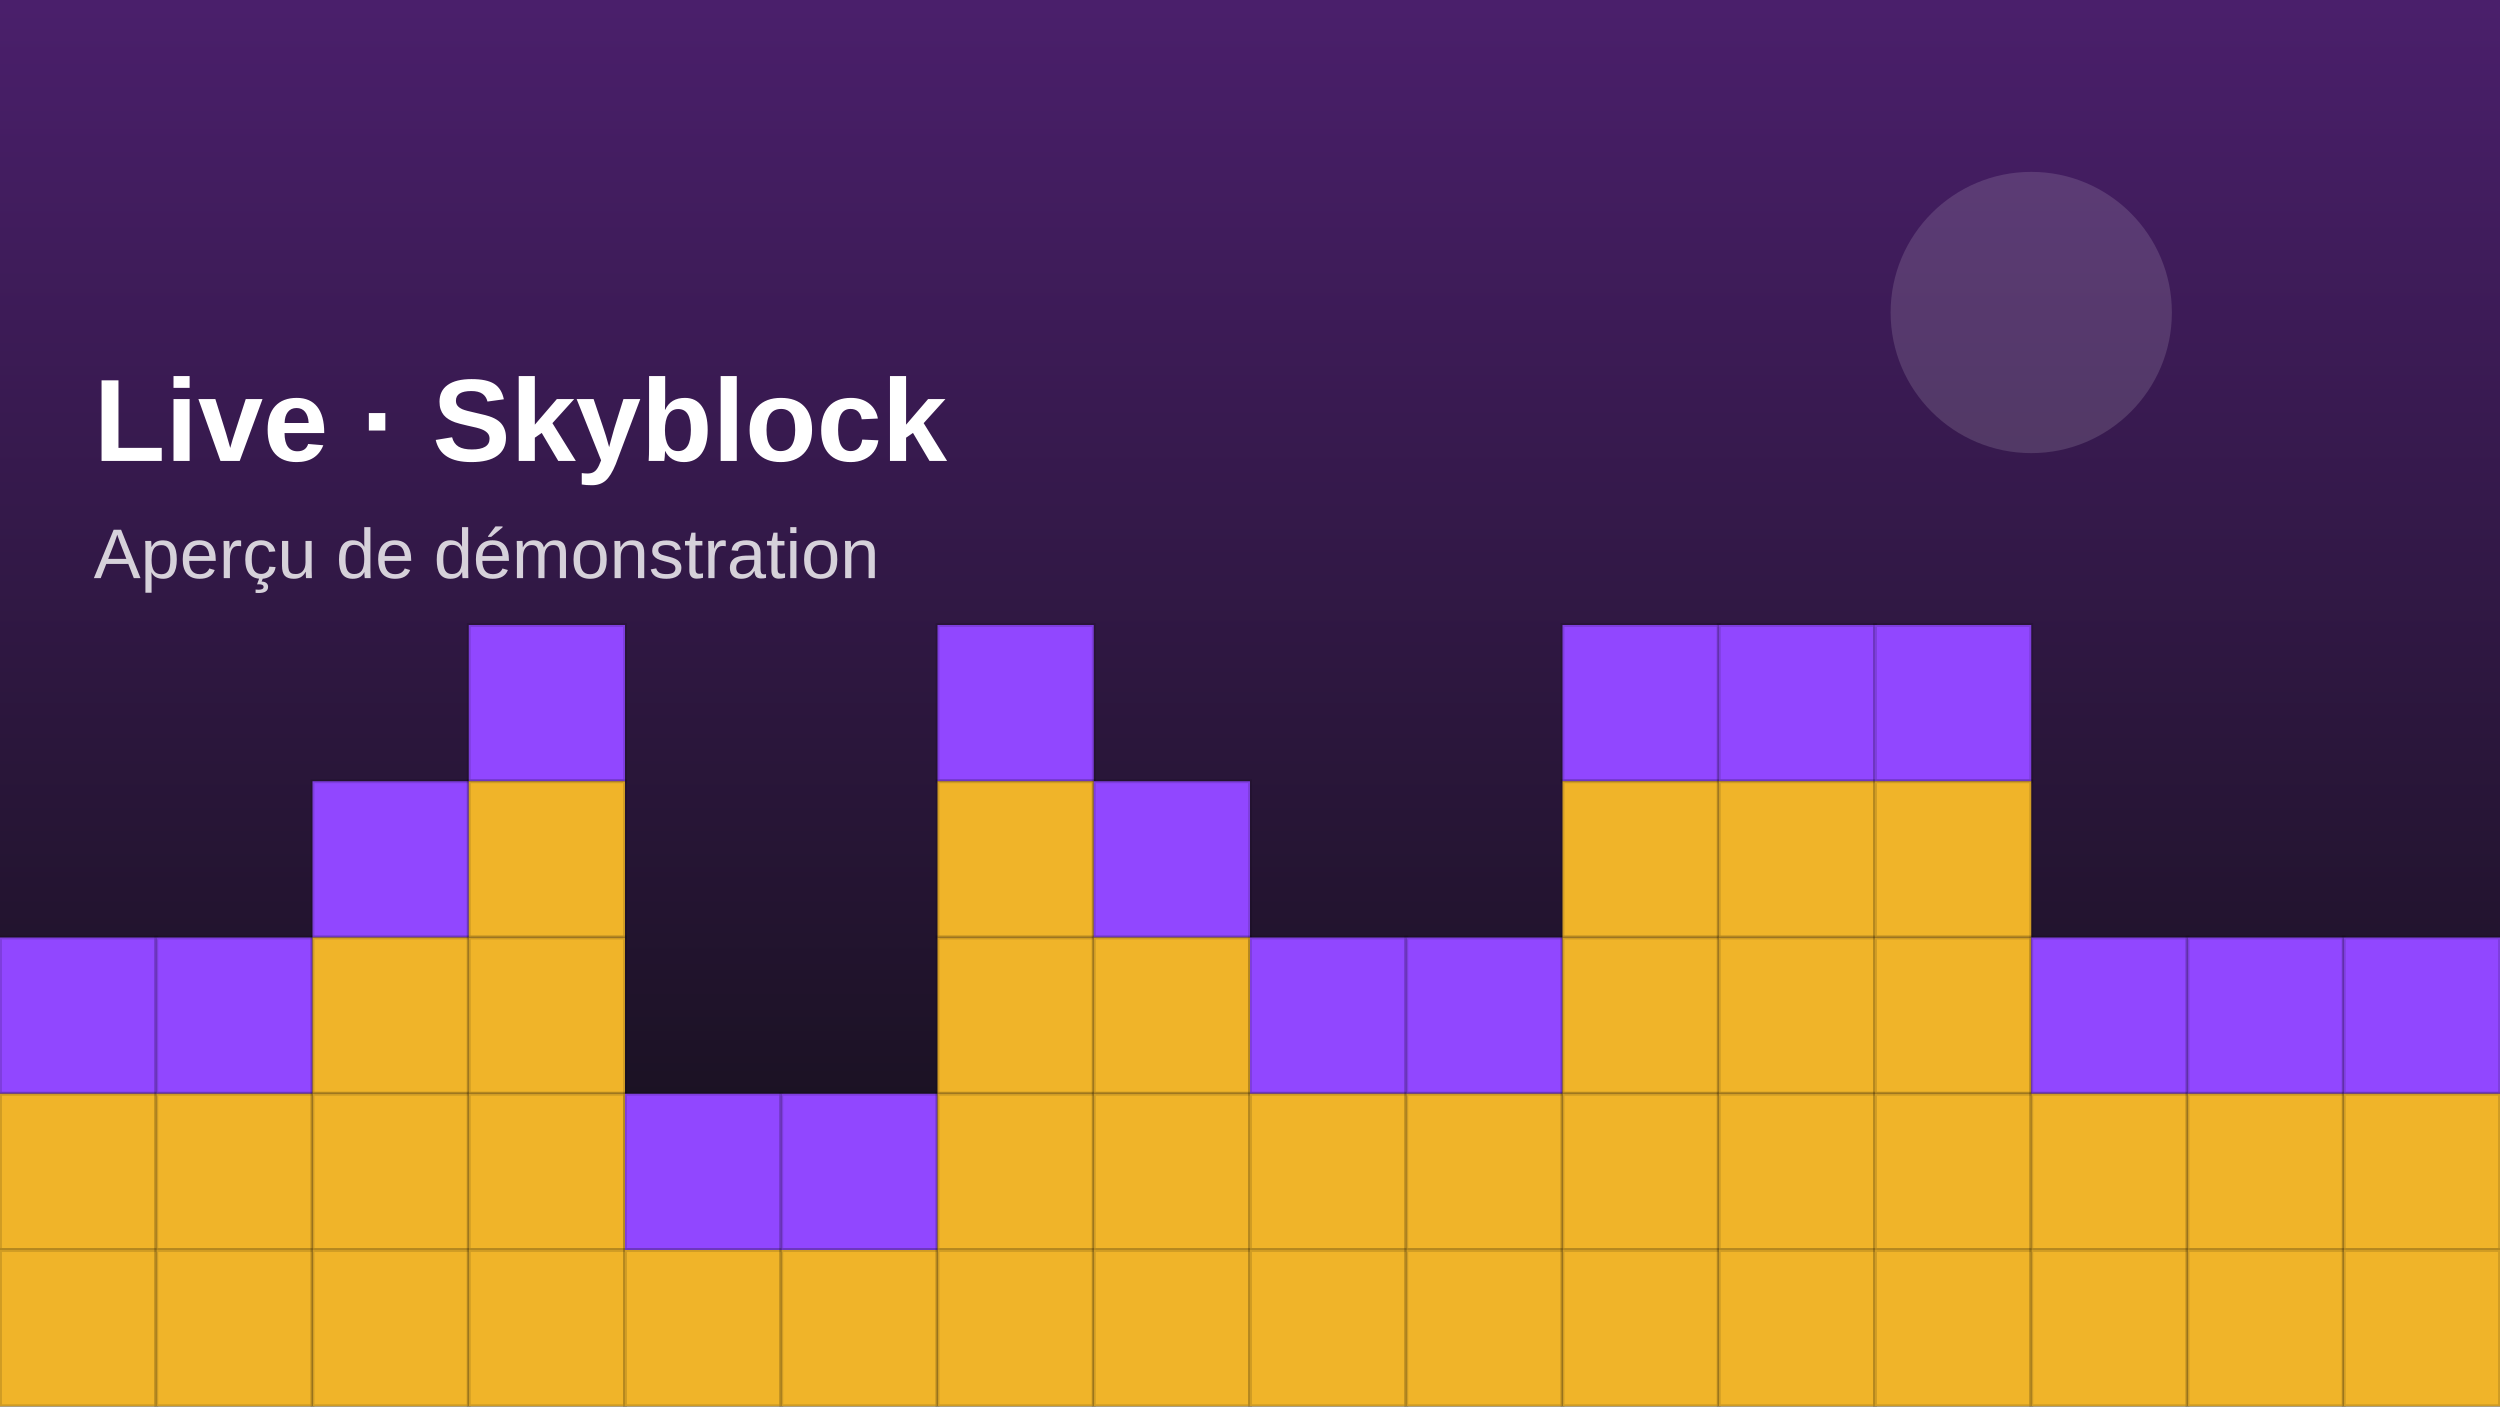
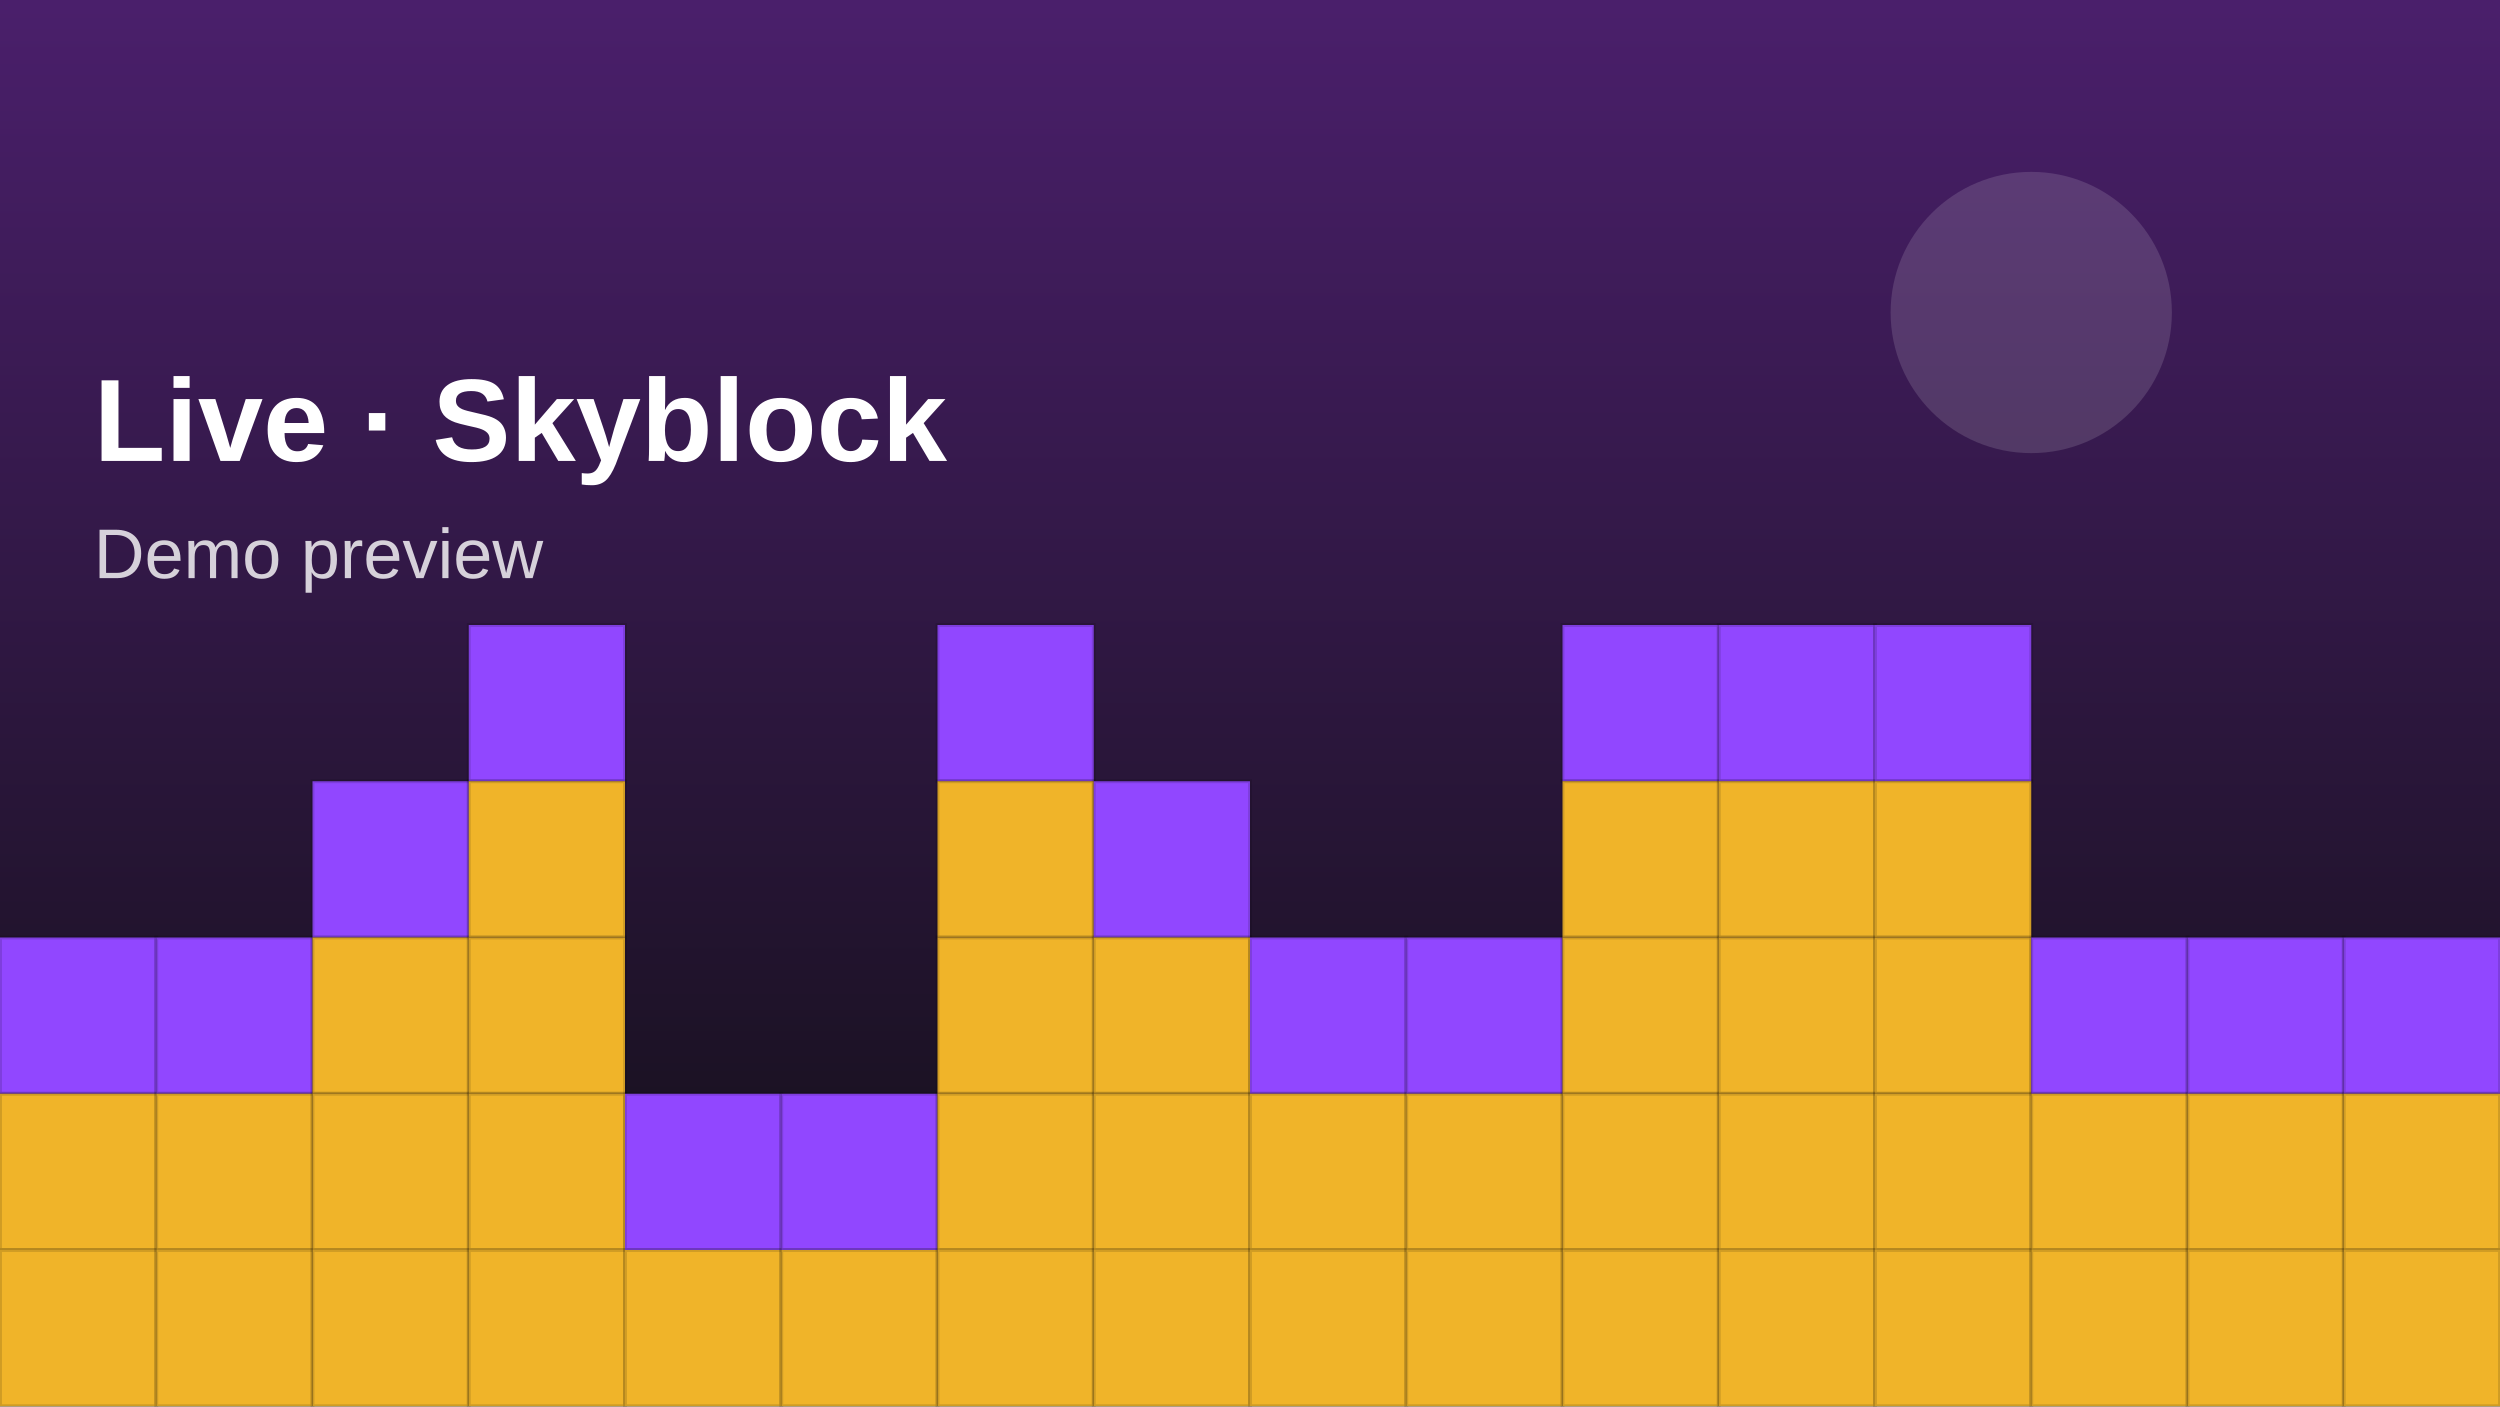
<svg xmlns="http://www.w3.org/2000/svg" width="640" height="360" viewBox="0 0 640 360">
  <defs>
    <linearGradient id="g" x1="0" y1="0" x2="0" y2="1">
      <stop offset="0" stop-color="#4a1f6b" />
      <stop offset="1" stop-color="#0e0e10" />
    </linearGradient>
  </defs>
  <rect width="640" height="360" fill="url(#g)" />
  <circle cx="520" cy="80" r="36" fill="#ffffff22" />
  <rect x="0" y="240" width="40" height="40" fill="#9147ff" stroke="#00000022" />
  <rect x="0" y="280" width="40" height="40" fill="#f0b429" stroke="#00000022" />
  <rect x="0" y="320" width="40" height="40" fill="#f0b429" stroke="#00000022" />
  <rect x="40" y="240" width="40" height="40" fill="#9147ff" stroke="#00000022" />
  <rect x="40" y="280" width="40" height="40" fill="#f0b429" stroke="#00000022" />
  <rect x="40" y="320" width="40" height="40" fill="#f0b429" stroke="#00000022" />
  <rect x="80" y="200" width="40" height="40" fill="#9147ff" stroke="#00000022" />
  <rect x="80" y="240" width="40" height="40" fill="#f0b429" stroke="#00000022" />
  <rect x="80" y="280" width="40" height="40" fill="#f0b429" stroke="#00000022" />
  <rect x="80" y="320" width="40" height="40" fill="#f0b429" stroke="#00000022" />
  <rect x="120" y="160" width="40" height="40" fill="#9147ff" stroke="#00000022" />
  <rect x="120" y="200" width="40" height="40" fill="#f0b429" stroke="#00000022" />
  <rect x="120" y="240" width="40" height="40" fill="#f0b429" stroke="#00000022" />
  <rect x="120" y="280" width="40" height="40" fill="#f0b429" stroke="#00000022" />
  <rect x="120" y="320" width="40" height="40" fill="#f0b429" stroke="#00000022" />
  <rect x="160" y="280" width="40" height="40" fill="#9147ff" stroke="#00000022" />
  <rect x="160" y="320" width="40" height="40" fill="#f0b429" stroke="#00000022" />
  <rect x="200" y="280" width="40" height="40" fill="#9147ff" stroke="#00000022" />
  <rect x="200" y="320" width="40" height="40" fill="#f0b429" stroke="#00000022" />
  <rect x="240" y="160" width="40" height="40" fill="#9147ff" stroke="#00000022" />
  <rect x="240" y="200" width="40" height="40" fill="#f0b429" stroke="#00000022" />
  <rect x="240" y="240" width="40" height="40" fill="#f0b429" stroke="#00000022" />
  <rect x="240" y="280" width="40" height="40" fill="#f0b429" stroke="#00000022" />
  <rect x="240" y="320" width="40" height="40" fill="#f0b429" stroke="#00000022" />
  <rect x="280" y="200" width="40" height="40" fill="#9147ff" stroke="#00000022" />
  <rect x="280" y="240" width="40" height="40" fill="#f0b429" stroke="#00000022" />
  <rect x="280" y="280" width="40" height="40" fill="#f0b429" stroke="#00000022" />
  <rect x="280" y="320" width="40" height="40" fill="#f0b429" stroke="#00000022" />
  <rect x="320" y="240" width="40" height="40" fill="#9147ff" stroke="#00000022" />
  <rect x="320" y="280" width="40" height="40" fill="#f0b429" stroke="#00000022" />
  <rect x="320" y="320" width="40" height="40" fill="#f0b429" stroke="#00000022" />
  <rect x="360" y="240" width="40" height="40" fill="#9147ff" stroke="#00000022" />
  <rect x="360" y="280" width="40" height="40" fill="#f0b429" stroke="#00000022" />
  <rect x="360" y="320" width="40" height="40" fill="#f0b429" stroke="#00000022" />
  <rect x="400" y="160" width="40" height="40" fill="#9147ff" stroke="#00000022" />
  <rect x="400" y="200" width="40" height="40" fill="#f0b429" stroke="#00000022" />
  <rect x="400" y="240" width="40" height="40" fill="#f0b429" stroke="#00000022" />
  <rect x="400" y="280" width="40" height="40" fill="#f0b429" stroke="#00000022" />
  <rect x="400" y="320" width="40" height="40" fill="#f0b429" stroke="#00000022" />
  <rect x="440" y="160" width="40" height="40" fill="#9147ff" stroke="#00000022" />
  <rect x="440" y="200" width="40" height="40" fill="#f0b429" stroke="#00000022" />
  <rect x="440" y="240" width="40" height="40" fill="#f0b429" stroke="#00000022" />
  <rect x="440" y="280" width="40" height="40" fill="#f0b429" stroke="#00000022" />
  <rect x="440" y="320" width="40" height="40" fill="#f0b429" stroke="#00000022" />
  <rect x="480" y="160" width="40" height="40" fill="#9147ff" stroke="#00000022" />
  <rect x="480" y="200" width="40" height="40" fill="#f0b429" stroke="#00000022" />
  <rect x="480" y="240" width="40" height="40" fill="#f0b429" stroke="#00000022" />
  <rect x="480" y="280" width="40" height="40" fill="#f0b429" stroke="#00000022" />
  <rect x="480" y="320" width="40" height="40" fill="#f0b429" stroke="#00000022" />
  <rect x="520" y="240" width="40" height="40" fill="#9147ff" stroke="#00000022" />
  <rect x="520" y="280" width="40" height="40" fill="#f0b429" stroke="#00000022" />
  <rect x="520" y="320" width="40" height="40" fill="#f0b429" stroke="#00000022" />
  <rect x="560" y="240" width="40" height="40" fill="#9147ff" stroke="#00000022" />
  <rect x="560" y="280" width="40" height="40" fill="#f0b429" stroke="#00000022" />
  <rect x="560" y="320" width="40" height="40" fill="#f0b429" stroke="#00000022" />
  <rect x="600" y="240" width="40" height="40" fill="#9147ff" stroke="#00000022" />
  <rect x="600" y="280" width="40" height="40" fill="#f0b429" stroke="#00000022" />
  <rect x="600" y="320" width="40" height="40" fill="#f0b429" stroke="#00000022" />
  <text x="24" y="118" font-family="Arial, sans-serif" font-size="30" font-weight="700" fill="#ffffff">Live · Skyblock</text>
-   <text x="24" y="148" font-family="Arial, sans-serif" font-size="18" fill="#ffffffcc">Aperçu de démonstration</text>
+   <text x="24" y="148" font-family="Arial, sans-serif" font-size="18" fill="#ffffffcc">Demo preview</text>
</svg>
